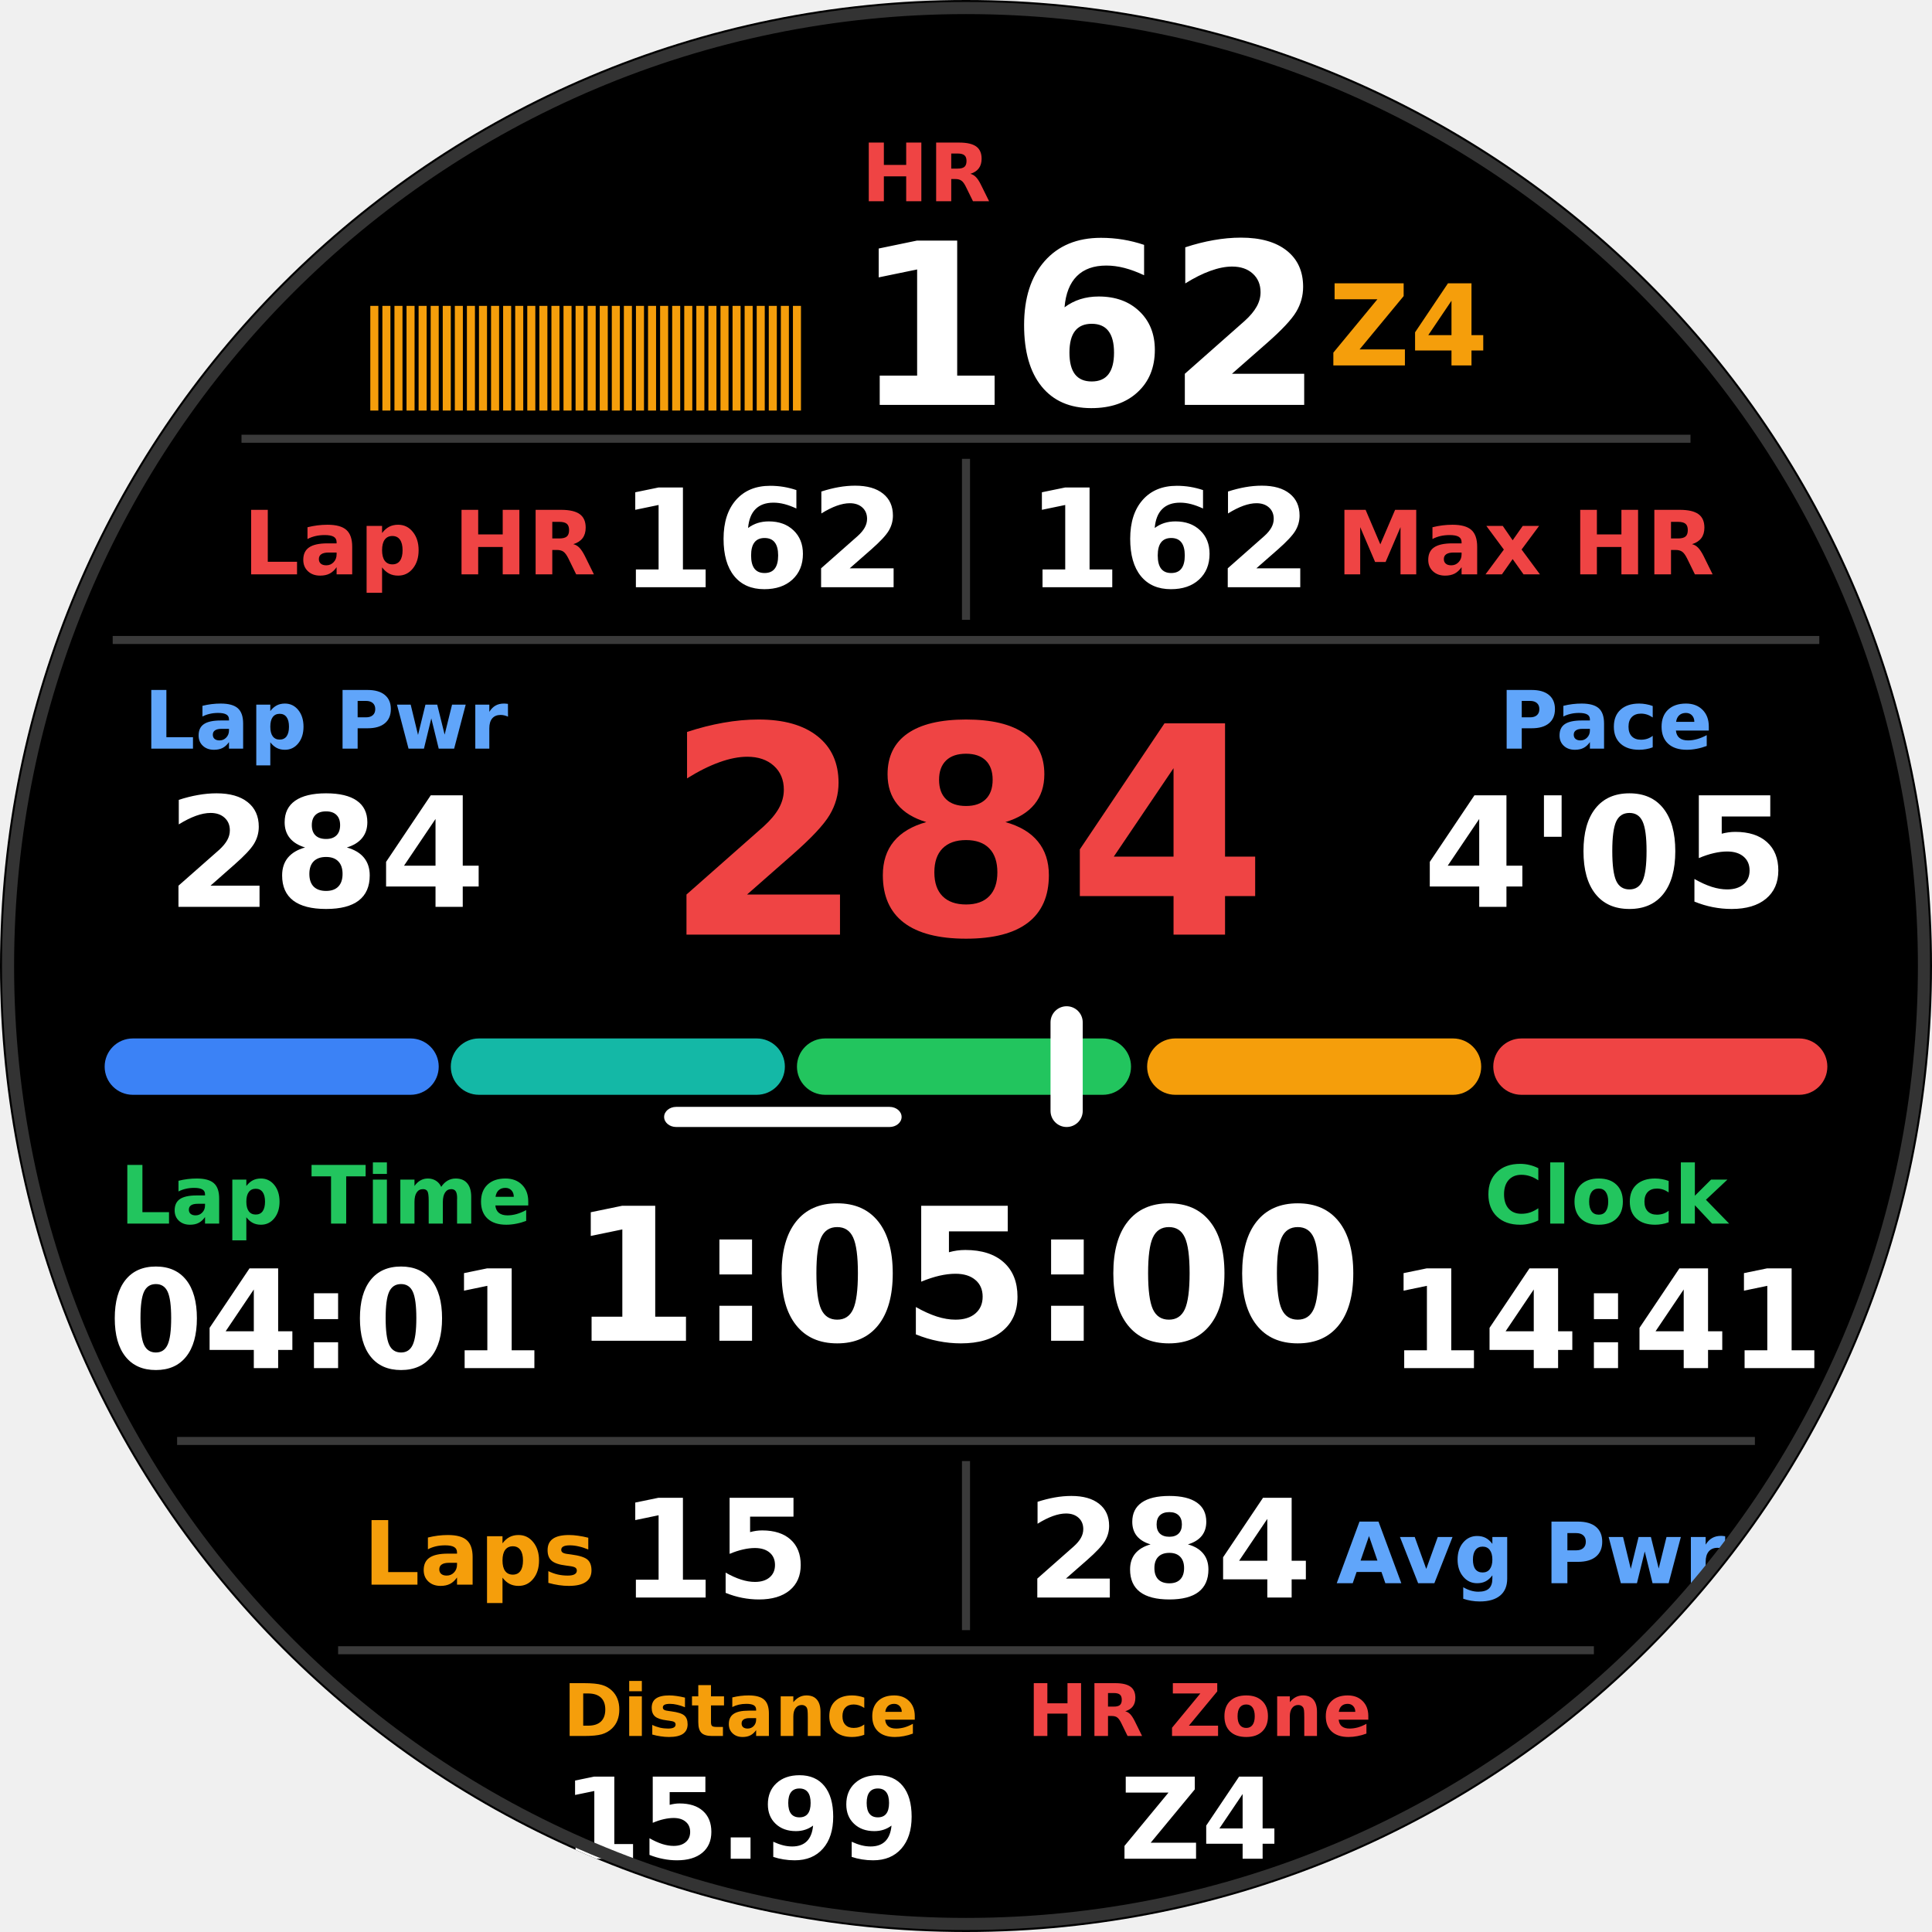
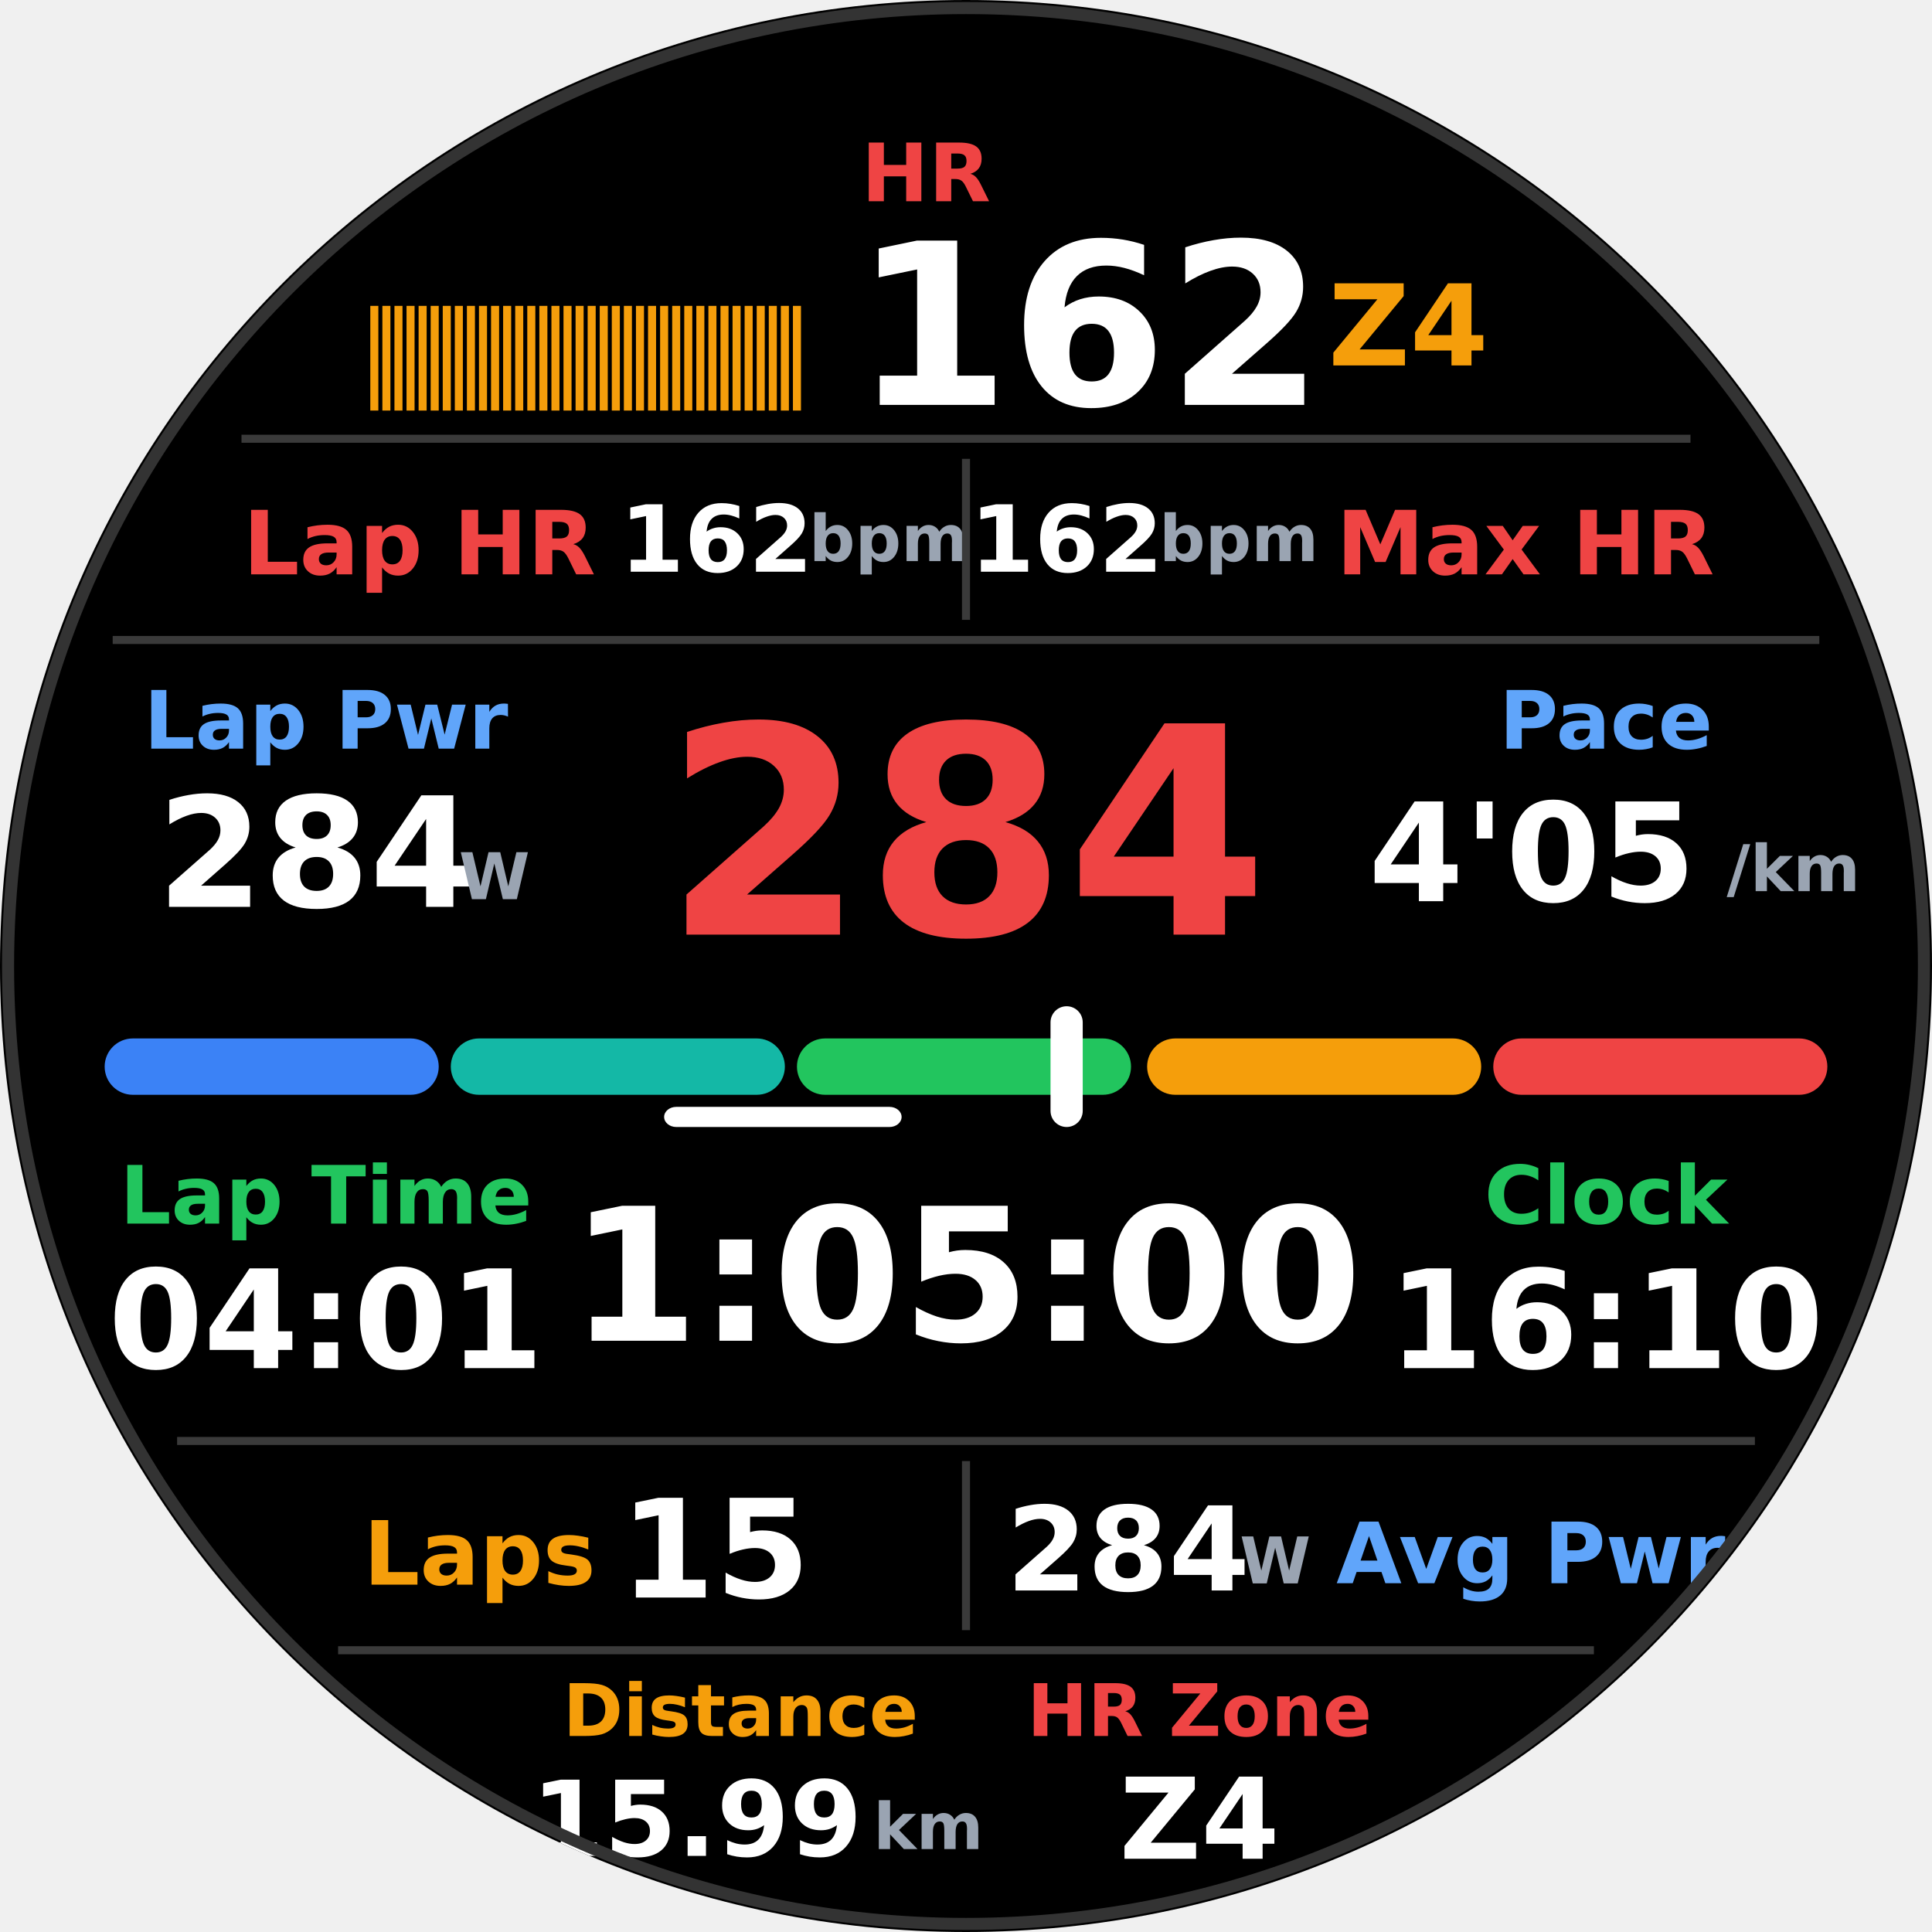
<svg xmlns="http://www.w3.org/2000/svg" width="480" height="480" viewBox="0 0 480 480">
  <defs>
    <clipPath id="round3">
      <circle cx="240" cy="240" r="240" />
    </clipPath>
  </defs>
  <circle cx="240" cy="240" r="239" fill="#000" />
  <g clip-path="url(#round3)">
    <rect x="0" y="0" width="480" height="480" rx="0" fill="#000000" />
    <rect x="60" y="108" width="360" height="2" rx="0" fill="#3a3a3a" />
    <rect x="28" y="158" width="424" height="2" rx="0" fill="#3a3a3a" />
    <rect x="44" y="357" width="392" height="2" rx="0" fill="#3a3a3a" />
    <rect x="84" y="409" width="312" height="2" rx="0" fill="#3a3a3a" />
    <rect x="92" y="76" width="2" height="26" rx="0" fill="#f59e0b" />
    <rect x="95" y="76" width="2" height="26" rx="0" fill="#f59e0b" />
    <rect x="98" y="76" width="2" height="26" rx="0" fill="#f59e0b" />
    <rect x="101" y="76" width="2" height="26" rx="0" fill="#f59e0b" />
    <rect x="104" y="76" width="2" height="26" rx="0" fill="#f59e0b" />
    <rect x="107" y="76" width="2" height="26" rx="0" fill="#f59e0b" />
    <rect x="110" y="76" width="2" height="26" rx="0" fill="#f59e0b" />
    <rect x="113" y="76" width="2" height="26" rx="0" fill="#f59e0b" />
    <rect x="116" y="76" width="2" height="26" rx="0" fill="#f59e0b" />
    <rect x="119" y="76" width="2" height="26" rx="0" fill="#f59e0b" />
    <rect x="122" y="76" width="2" height="26" rx="0" fill="#f59e0b" />
    <rect x="125" y="76" width="2" height="26" rx="0" fill="#f59e0b" />
    <rect x="128" y="76" width="2" height="26" rx="0" fill="#f59e0b" />
    <rect x="131" y="76" width="2" height="26" rx="0" fill="#f59e0b" />
    <rect x="134" y="76" width="2" height="26" rx="0" fill="#f59e0b" />
    <rect x="137" y="76" width="2" height="26" rx="0" fill="#f59e0b" />
    <rect x="140" y="76" width="2" height="26" rx="0" fill="#f59e0b" />
    <rect x="143" y="76" width="2" height="26" rx="0" fill="#f59e0b" />
    <rect x="146" y="76" width="2" height="26" rx="0" fill="#f59e0b" />
    <rect x="149" y="76" width="2" height="26" rx="0" fill="#f59e0b" />
    <rect x="152" y="76" width="2" height="26" rx="0" fill="#f59e0b" />
    <rect x="155" y="76" width="2" height="26" rx="0" fill="#f59e0b" />
    <rect x="158" y="76" width="2" height="26" rx="0" fill="#f59e0b" />
    <rect x="161" y="76" width="2" height="26" rx="0" fill="#f59e0b" />
    <rect x="164" y="76" width="2" height="26" rx="0" fill="#f59e0b" />
    <rect x="167" y="76" width="2" height="26" rx="0" fill="#f59e0b" />
    <rect x="170" y="76" width="2" height="26" rx="0" fill="#f59e0b" />
    <rect x="173" y="76" width="2" height="26" rx="0" fill="#f59e0b" />
    <rect x="176" y="76" width="2" height="26" rx="0" fill="#f59e0b" />
    <rect x="179" y="76" width="2" height="26" rx="0" fill="#f59e0b" />
    <rect x="182" y="76" width="2" height="26" rx="0" fill="#f59e0b" />
    <rect x="185" y="76" width="2" height="26" rx="0" fill="#f59e0b" />
    <rect x="188" y="76" width="2" height="26" rx="0" fill="#f59e0b" />
    <rect x="191" y="76" width="2" height="26" rx="0" fill="#f59e0b" />
    <rect x="194" y="76" width="2" height="26" rx="0" fill="#f59e0b" />
    <rect x="197" y="76" width="2" height="26" rx="0" fill="#f59e0b" />
    <text x="214" y="50" text-anchor="start" font-size="20" fill="#ef4444" font-family="'DejaVu Sans',Arial,sans-serif" font-weight="600">HR</text>
    <text x="212" y="100.6" text-anchor="start" font-size="56" fill="#ffffff" font-family="'DejaVu Sans',Arial,sans-serif" font-weight="600">162</text>
    <text x="148" y="142.7" text-anchor="end" font-size="22" fill="#ef4444" font-family="'DejaVu Sans',Arial,sans-serif" font-weight="600">Lap HR</text>
-     <text x="154" y="145.9" text-anchor="start" font-size="34" fill="#ffffff" font-family="'DejaVu Sans',Arial,sans-serif" font-weight="600">162</text>
+     <text x="154" y="142.05" text-anchor="start" font-size="23" fill="#ffffff" font-family="'DejaVu Sans',Arial,sans-serif" font-weight="600">162</text>
+     <text x="201" y="139.4" text-anchor="start" font-size="16" fill="#9aa4b2" font-family="'DejaVu Sans',Arial,sans-serif" font-weight="600">bpm</text>
    <text x="332" y="142.7" text-anchor="start" font-size="22" fill="#ef4444" font-family="'DejaVu Sans',Arial,sans-serif" font-weight="600">Max HR</text>
-     <text x="326" y="145.9" text-anchor="end" font-size="34" fill="#ffffff" font-family="'DejaVu Sans',Arial,sans-serif" font-weight="600">162</text>
+     <text x="241" y="142.05" text-anchor="start" font-size="23" fill="#ffffff" font-family="'DejaVu Sans',Arial,sans-serif" font-weight="600">162</text>
+     <text x="288" y="139.4" text-anchor="start" font-size="16" fill="#9aa4b2" font-family="'DejaVu Sans',Arial,sans-serif" font-weight="600">bpm</text>
    <text x="81" y="186" text-anchor="middle" font-size="20" fill="#60a5fa" font-family="'DejaVu Sans',Arial,sans-serif" font-weight="600">Lap Pwr</text>
-     <text x="81" y="225.3" text-anchor="middle" font-size="38" fill="#ffffff" font-family="'DejaVu Sans',Arial,sans-serif" font-weight="600">284</text>
+     <text x="39" y="225.3" text-anchor="start" font-size="38" fill="#ffffff" font-family="'DejaVu Sans',Arial,sans-serif" font-weight="600">284</text>
+     <text x="114" y="223.4" text-anchor="start" font-size="16" fill="#9aa4b2" font-family="'DejaVu Sans',Arial,sans-serif" font-weight="600">W</text>
    <text x="240" y="232.2" text-anchor="middle" font-size="72" fill="#ef4444" font-family="'DejaVu Sans',Arial,sans-serif" font-weight="600">284</text>
    <text x="399" y="186" text-anchor="middle" font-size="20" fill="#60a5fa" font-family="'DejaVu Sans',Arial,sans-serif" font-weight="600">Pace</text>
-     <text x="399" y="225.3" text-anchor="middle" font-size="38" fill="#ffffff" font-family="'DejaVu Sans',Arial,sans-serif" font-weight="600">4'05</text>
+     <text x="340" y="223.9" text-anchor="start" font-size="34" fill="#ffffff" font-family="'DejaVu Sans',Arial,sans-serif" font-weight="600">4'05</text>
+     <text x="429" y="221.4" text-anchor="start" font-size="16" fill="#9aa4b2" font-family="'DejaVu Sans',Arial,sans-serif" font-weight="600">/km</text>
    <text x="81" y="304" text-anchor="middle" font-size="20" fill="#22c55e" font-family="'DejaVu Sans',Arial,sans-serif" font-weight="600">Lap Time</text>
    <text x="81" y="339.9" text-anchor="middle" font-size="34" fill="#ffffff" font-family="'DejaVu Sans',Arial,sans-serif" font-weight="600">04:01</text>
    <text x="240" y="333.1" text-anchor="middle" font-size="46" fill="#ffffff" font-family="'DejaVu Sans',Arial,sans-serif" font-weight="600">1:05:00</text>
    <text x="399" y="304" text-anchor="middle" font-size="20" fill="#22c55e" font-family="'DejaVu Sans',Arial,sans-serif" font-weight="600">Clock</text>
-     <text x="399" y="339.9" text-anchor="middle" font-size="34" fill="#ffffff" font-family="'DejaVu Sans',Arial,sans-serif" font-weight="600">14:41</text>
+     <text x="399" y="339.9" text-anchor="middle" font-size="34" fill="#ffffff" font-family="'DejaVu Sans',Arial,sans-serif" font-weight="600">16:10</text>
    <text x="148" y="393.7" text-anchor="end" font-size="22" fill="#f59e0b" font-family="'DejaVu Sans',Arial,sans-serif" font-weight="600">Laps</text>
    <text x="154" y="396.9" text-anchor="start" font-size="34" fill="#ffffff" font-family="'DejaVu Sans',Arial,sans-serif" font-weight="600">15</text>
    <text x="332" y="393.35" text-anchor="start" font-size="21" fill="#60a5fa" font-family="'DejaVu Sans',Arial,sans-serif" font-weight="600">Avg Pwr</text>
-     <text x="326" y="396.9" text-anchor="end" font-size="34" fill="#ffffff" font-family="'DejaVu Sans',Arial,sans-serif" font-weight="600">284</text>
+     <text x="250" y="395.15" text-anchor="start" font-size="29" fill="#ffffff" font-family="'DejaVu Sans',Arial,sans-serif" font-weight="600">284</text>
+     <text x="308" y="393.4" text-anchor="start" font-size="16" fill="#9aa4b2" font-family="'DejaVu Sans',Arial,sans-serif" font-weight="600">W</text>
    <text x="184" y="431.3" text-anchor="middle" font-size="18" fill="#f59e0b" font-family="'DejaVu Sans',Arial,sans-serif" font-weight="600">Distance</text>
-     <text x="184" y="461.8" text-anchor="middle" font-size="28" fill="#ffffff" font-family="'DejaVu Sans',Arial,sans-serif" font-weight="600">15.99</text>
+     <text x="132" y="461.1" text-anchor="start" font-size="26" fill="#ffffff" font-family="'DejaVu Sans',Arial,sans-serif" font-weight="600">15.99</text>
+     <text x="217" y="459.4" text-anchor="start" font-size="16" fill="#9aa4b2" font-family="'DejaVu Sans',Arial,sans-serif" font-weight="600">km</text>
    <text x="298" y="431.3" text-anchor="middle" font-size="18" fill="#ef4444" font-family="'DejaVu Sans',Arial,sans-serif" font-weight="600">HR Zone</text>
    <text x="298" y="461.8" text-anchor="middle" font-size="28" fill="#ffffff" font-family="'DejaVu Sans',Arial,sans-serif" font-weight="600">Z4</text>
    <rect x="239" y="114" width="2" height="40" rx="0" fill="#3a3a3a" />
    <rect x="239" y="363" width="2" height="42" rx="0" fill="#3a3a3a" />
    <text x="330" y="90.8" text-anchor="start" font-size="28" fill="#f59e0b" font-family="'DejaVu Sans',Arial,sans-serif" font-weight="600">Z4</text>
    <rect x="26" y="258" width="83" height="14" rx="7" fill="#3b82f6" />
    <rect x="112" y="258" width="83" height="14" rx="7" fill="#14b8a6" />
    <rect x="198" y="258" width="83" height="14" rx="7" fill="#22c55e" />
    <rect x="285" y="258" width="83" height="14" rx="7" fill="#f59e0b" />
    <rect x="371" y="258" width="83" height="14" rx="7" fill="#ef4444" />
    <rect x="165" y="275" width="59" height="5" rx="3" fill="#ffffff" />
    <rect x="261" y="250" width="8" height="30" rx="4" fill="#ffffff" />
  </g>
  <circle cx="240" cy="240" r="238" fill="none" stroke="#333" stroke-width="3" />
</svg>
